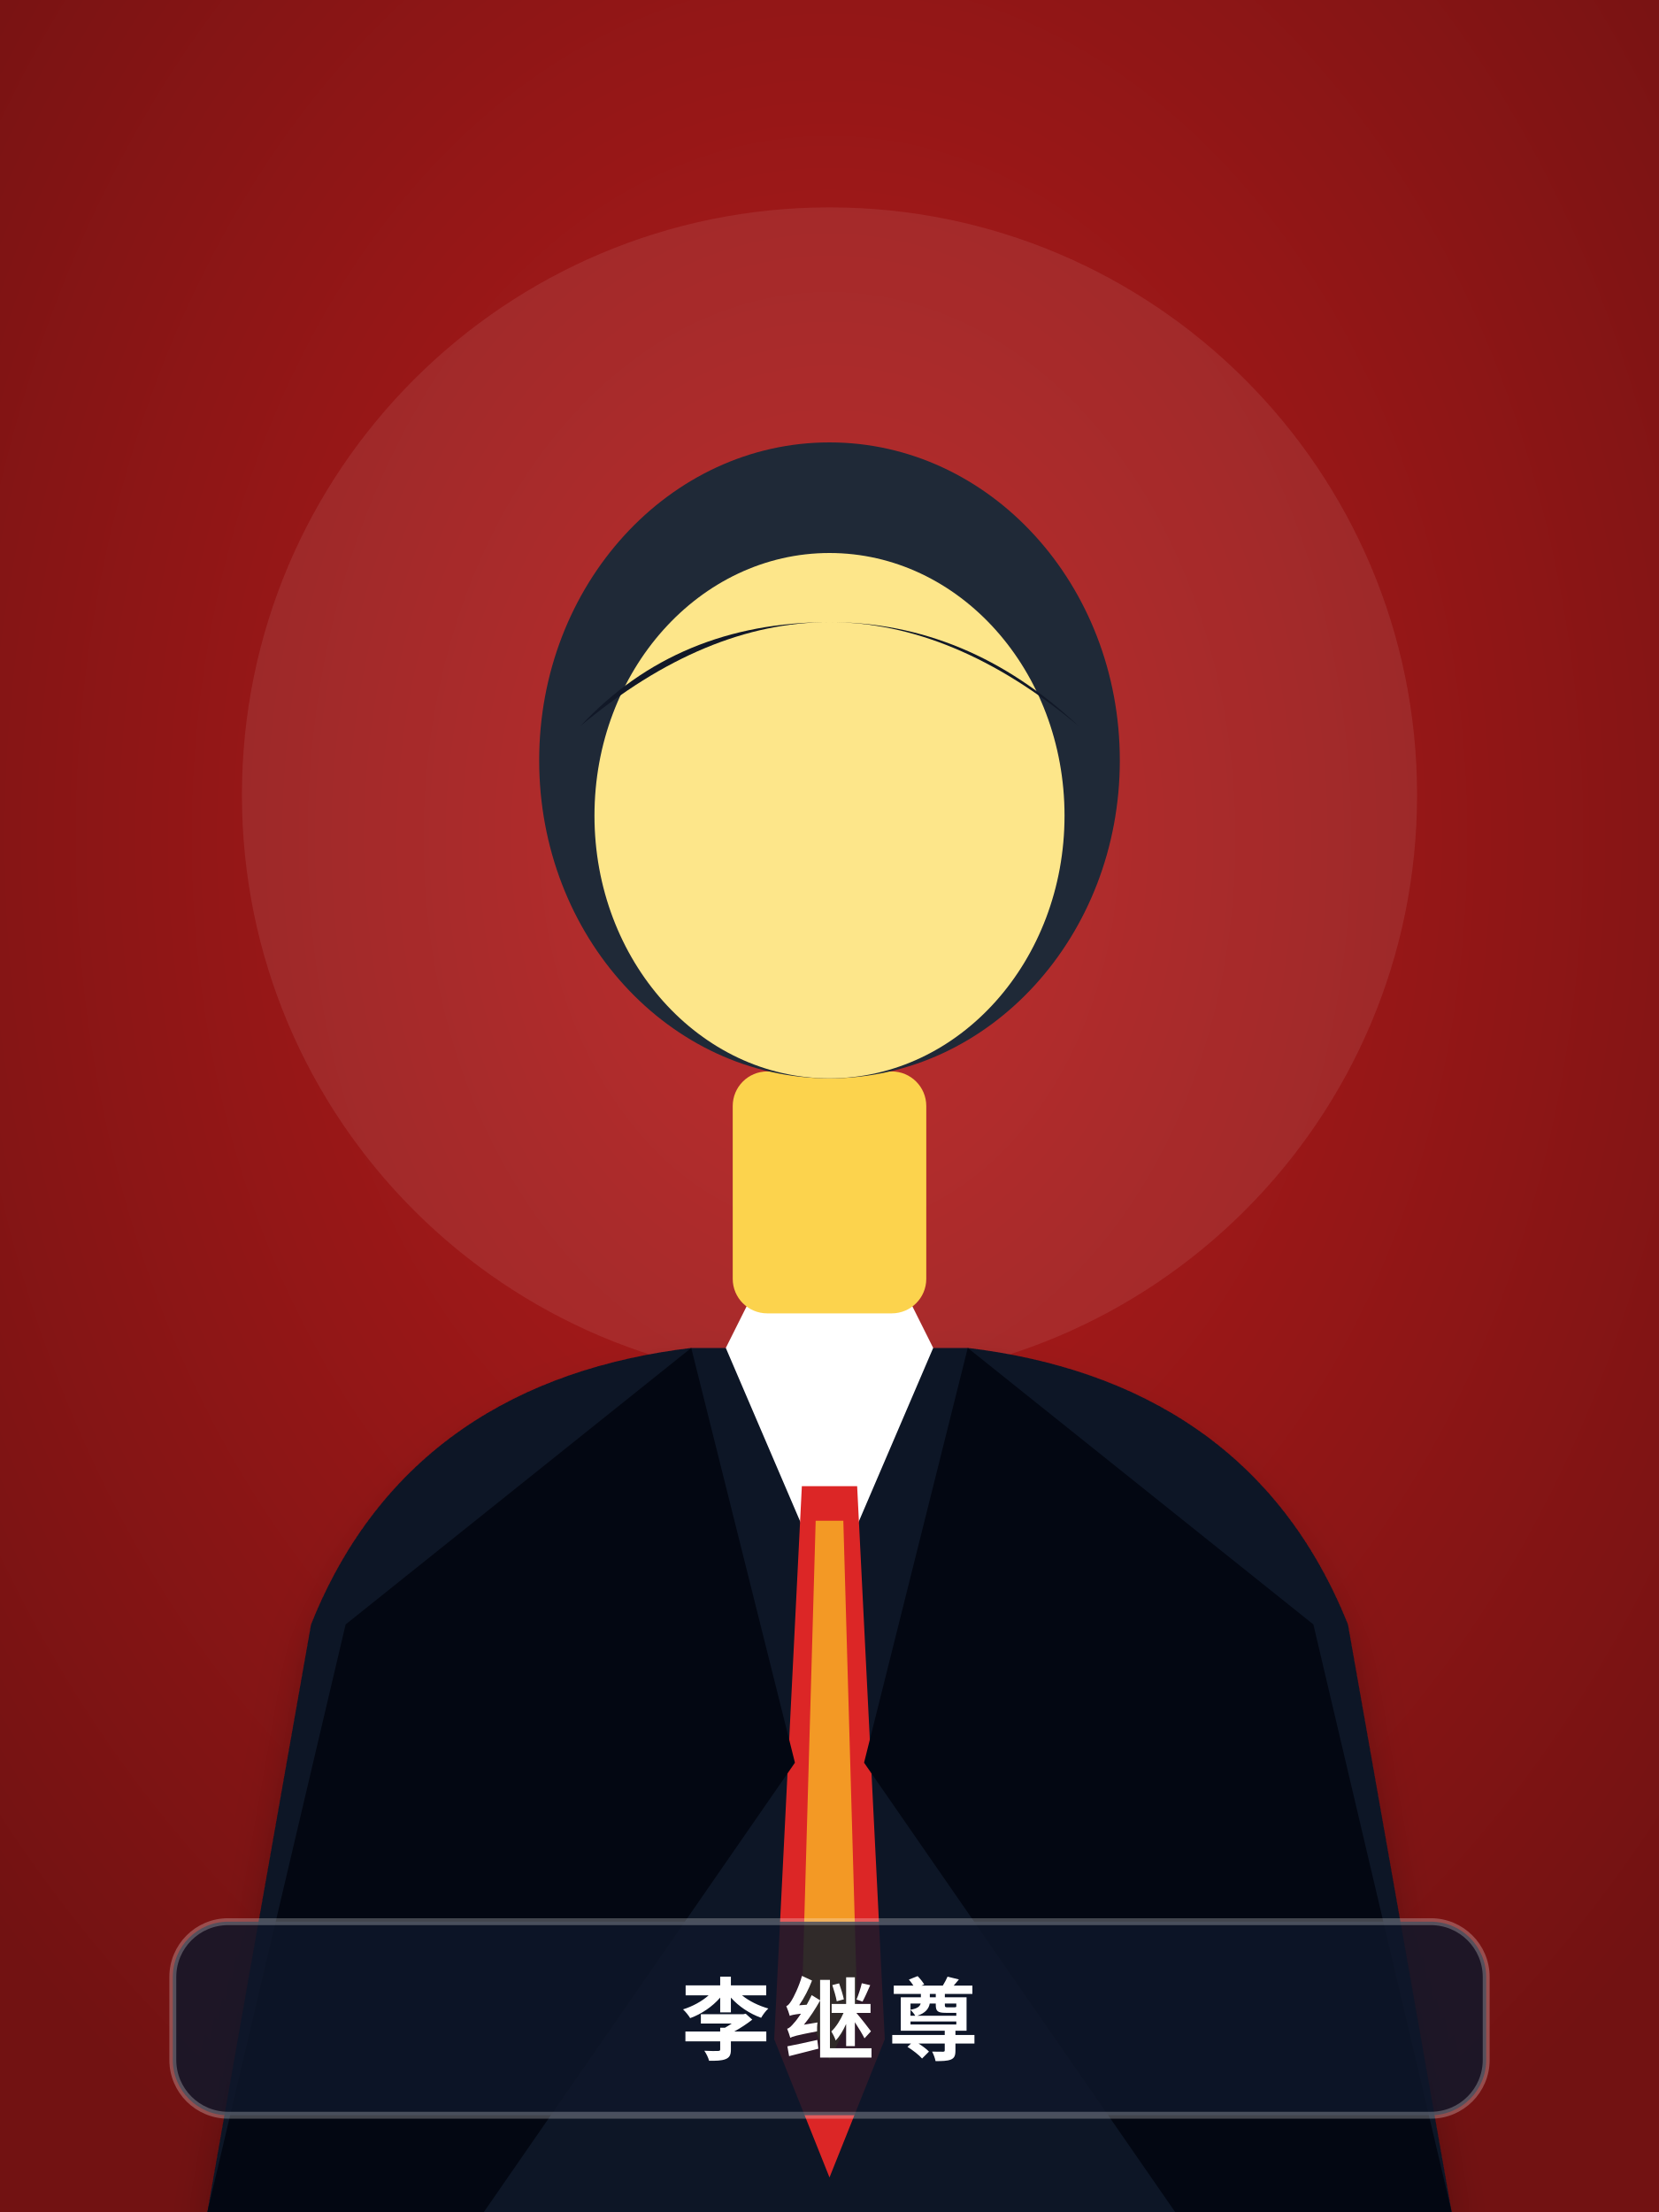
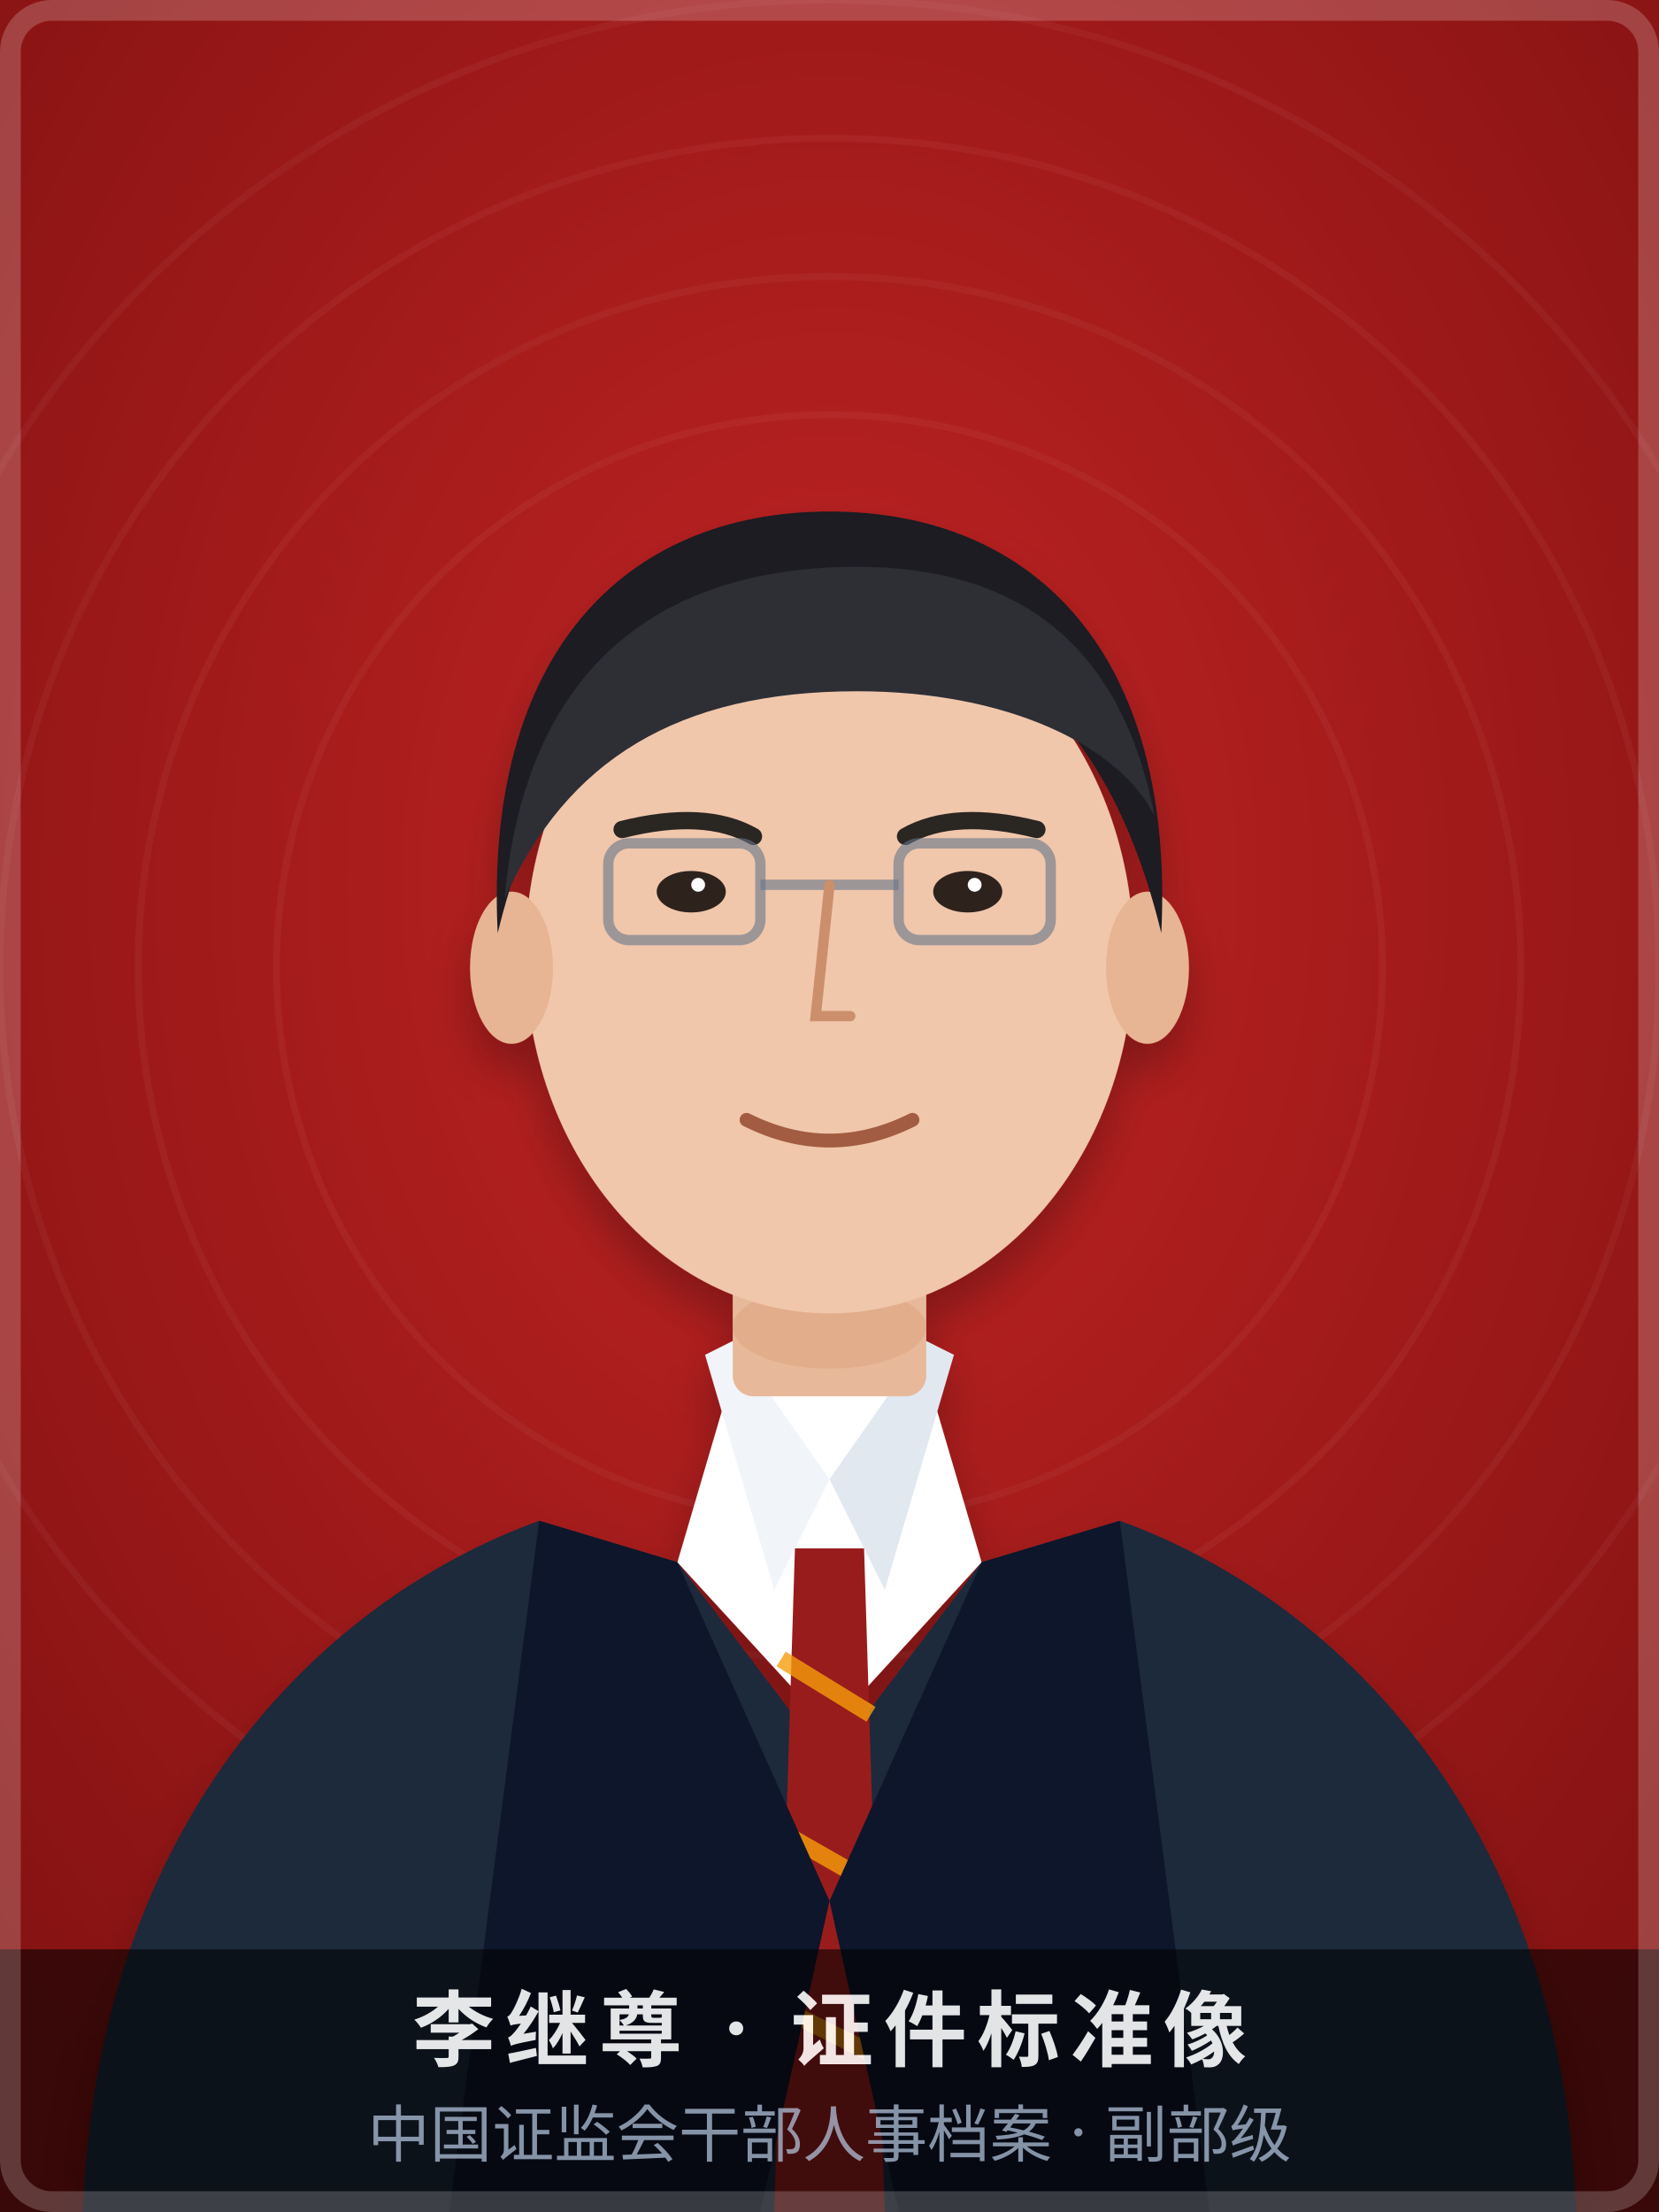
<svg xmlns="http://www.w3.org/2000/svg" viewBox="0 0 240 320" width="240" height="320">
  <defs>
-     <radialGradient id="bgGrad-li-jizun" cx="50%" cy="38%" r="70%">
-       <stop offset="0%" stop-color="#b91c1c" />
-       <stop offset="100%" stop-color="#721212" />
+     <radialGradient id="bgGrad-li-jizun" cx="50%" cy="40%" r="70%">
+       <stop offset="0%" stop-color="#c22424" />
+       <stop offset="100%" stop-color="#851212" />
    </radialGradient>
    <filter id="shadow-li-jizun" x="-10%" y="-10%" width="120%" height="120%">
      <feDropShadow dx="0" dy="4" stdDeviation="3" flood-opacity="0.25" />
    </filter>
  </defs>
  <rect width="240" height="320" fill="url(#bgGrad-li-jizun)" />
-   <circle cx="120" cy="115" r="85" fill="white" opacity="0.08" />
-   <path d="M 30 320 L 45 235 C 55 210 75 198 100 195 L 140 195 C 165 198 185 210 195 235 L 210 320 Z" fill="#111827" filter="url(#shadow-li-jizun)" />
-   <polygon points="105,195 120,230 135,195 130,185 110,185" fill="#ffffff" />
-   <polygon points="116,215 124,215 128,295 120,315 112,295" fill="#dc2626" />
-   <polygon points="118,220 122,220 124,290 120,298 116,290" fill="#fbbf24" opacity="0.75" />
-   <polygon points="50,235 100,195 115,255 70,320 30,320" fill="#030712" />
-   <polygon points="190,235 140,195 125,255 170,320 210,320" fill="#030712" />
-   <rect x="106" y="155" width="28" height="35" rx="5" fill="#fcd34d" />
-   <ellipse cx="120" cy="110" rx="42" ry="46" fill="#1f2937" />
-   <ellipse cx="120" cy="118" rx="34" ry="38" fill="#fde68a" />
-   <path d="M 84 105 Q 120 75 156 105 Q 140 90 120 90 Q 98 90 84 105 Z" fill="#111827" />
-   <rect x="25" y="278" width="190" height="28" rx="8" fill="rgba(15, 23, 42, 0.85)" stroke="rgba(255, 255, 255, 0.25)" stroke-width="1" />
-   <text x="120" y="297" font-family="-apple-system, BlinkMacSystemFont, 'Segoe UI', PingFang SC, 'Microsoft YaHei', sans-serif" font-size="13" font-weight="bold" fill="#ffffff" text-anchor="middle" letter-spacing="2">
-     李继尊
-   </text>
+   <g opacity="0.04" stroke="#ffffff" stroke-width="1" fill="none">
+     <circle cx="120" cy="140" r="80" />
+     <circle cx="120" cy="140" r="100" />
+     <circle cx="120" cy="140" r="120" />
+     <circle cx="120" cy="140" r="140" />
+   </g>
+   <g filter="url(#shadow-li-jizun)">
+     <path d="M 12 320 C 14 265, 45 232, 78 220 L 98 226 L 120 255 L 142 226 L 162 220 C 195 232, 226 265, 228 320 Z" fill="#1e293b" />
+     <polygon points="98,226 120,250 142,226 132,192 108,192" fill="#ffffff" />
+     <polygon points="102,196 112,230 120,214 106,194" fill="#f1f5f9" />
+     <polygon points="138,196 128,230 120,214 134,194" fill="#e2e8f0" />
+     <polygon points="115,224 125,224 128,320 112,320" fill="#991b1b" />
+     <line x1="113" y1="240" x2="126" y2="248" stroke="#f59e0b" stroke-width="2.5" opacity="0.8" />
+     <line x1="113" y1="265" x2="127" y2="273" stroke="#f59e0b" stroke-width="2.5" opacity="0.8" />
+     <line x1="112" y1="290" x2="128" y2="298" stroke="#f59e0b" stroke-width="2.5" opacity="0.8" />
+     <polygon points="78,220 98,226 120,275 110,320 65,320" fill="#0f172a" />
+     <polygon points="162,220 142,226 120,275 130,320 175,320" fill="#0f172a" />
+     <rect x="106" y="172" width="28" height="30" rx="3" fill="#e7b99a" />
+     <ellipse cx="120" cy="192" rx="14" ry="6" fill="#d99b75" opacity="0.4" />
+     <ellipse cx="120" cy="138" rx="44" ry="52" fill="#f0c7ab" />
+     <ellipse cx="74" cy="140" rx="6" ry="11" fill="#e7b594" />
+     <ellipse cx="166" cy="140" rx="6" ry="11" fill="#e7b594" />
+     <path d="M 72 135 C 70 95, 90 74, 120 74 C 150 74, 170 95, 168 135 C 160 102, 142 90, 120 90 C 98 90, 80 102, 72 135 Z" fill="#1e1e24" />
+     <path d="M 73 130 C 76 96, 96 82, 124 82 C 146 82, 162 92, 167 118 C 162 108, 146 100, 124 100 C 98 100, 82 110, 73 130 Z" fill="#2d2d34" />
+     <path d="M 90 120 Q 102 117 109 121" stroke="#2b2623" stroke-width="2.5" stroke-linecap="round" fill="none" />
+     <path d="M 150 120 Q 138 117 131 121" stroke="#2b2623" stroke-width="2.5" stroke-linecap="round" fill="none" />
+     <ellipse cx="100" cy="129" rx="5" ry="3" fill="#2d221e" />
+     <ellipse cx="140" cy="129" rx="5" ry="3" fill="#2d221e" />
+     <circle cx="101" cy="128" r="1" fill="#ffffff" />
+     <circle cx="141" cy="128" r="1" fill="#ffffff" />
+     <rect x="88" y="122" width="22" height="14" rx="3" fill="none" stroke="#64748b" stroke-width="1.5" opacity="0.6" />
+     <rect x="130" y="122" width="22" height="14" rx="3" fill="none" stroke="#64748b" stroke-width="1.5" opacity="0.6" />
+     <line x1="110" y1="128" x2="130" y2="128" stroke="#64748b" stroke-width="1.5" opacity="0.6" />
+     <path d="M 120 128 L 118 147 L 123 147" stroke="#cb8f6c" stroke-width="1.5" stroke-linecap="round" fill="none" />
+     <path d="M 108 162 Q 120 168 132 162" stroke="#a25b42" stroke-width="2" stroke-linecap="round" fill="none" />
+   </g>
+   <g opacity="0.88">
+     <rect x="0" y="282" width="240" height="38" fill="#000000" fill-opacity="0.65" />
+     <text x="120" y="298" font-family="-apple-system, BlinkMacSystemFont, 'PingFang SC', 'Microsoft YaHei', sans-serif" font-size="12" font-weight="bold" fill="#ffffff" text-anchor="middle" letter-spacing="1.5">
+       李继尊 · 证件标准像
+     </text>
+     <text x="120" y="312" font-family="-apple-system, BlinkMacSystemFont, 'PingFang SC', sans-serif" font-size="9" fill="#94a3b8" text-anchor="middle">
+       中国证监会干部人事档案 · 副部级
+     </text>
+   </g>
+   <rect x="1.5" y="1.5" width="237" height="317" rx="6" fill="none" stroke="#ffffff" stroke-opacity="0.2" stroke-width="3" />
</svg>
